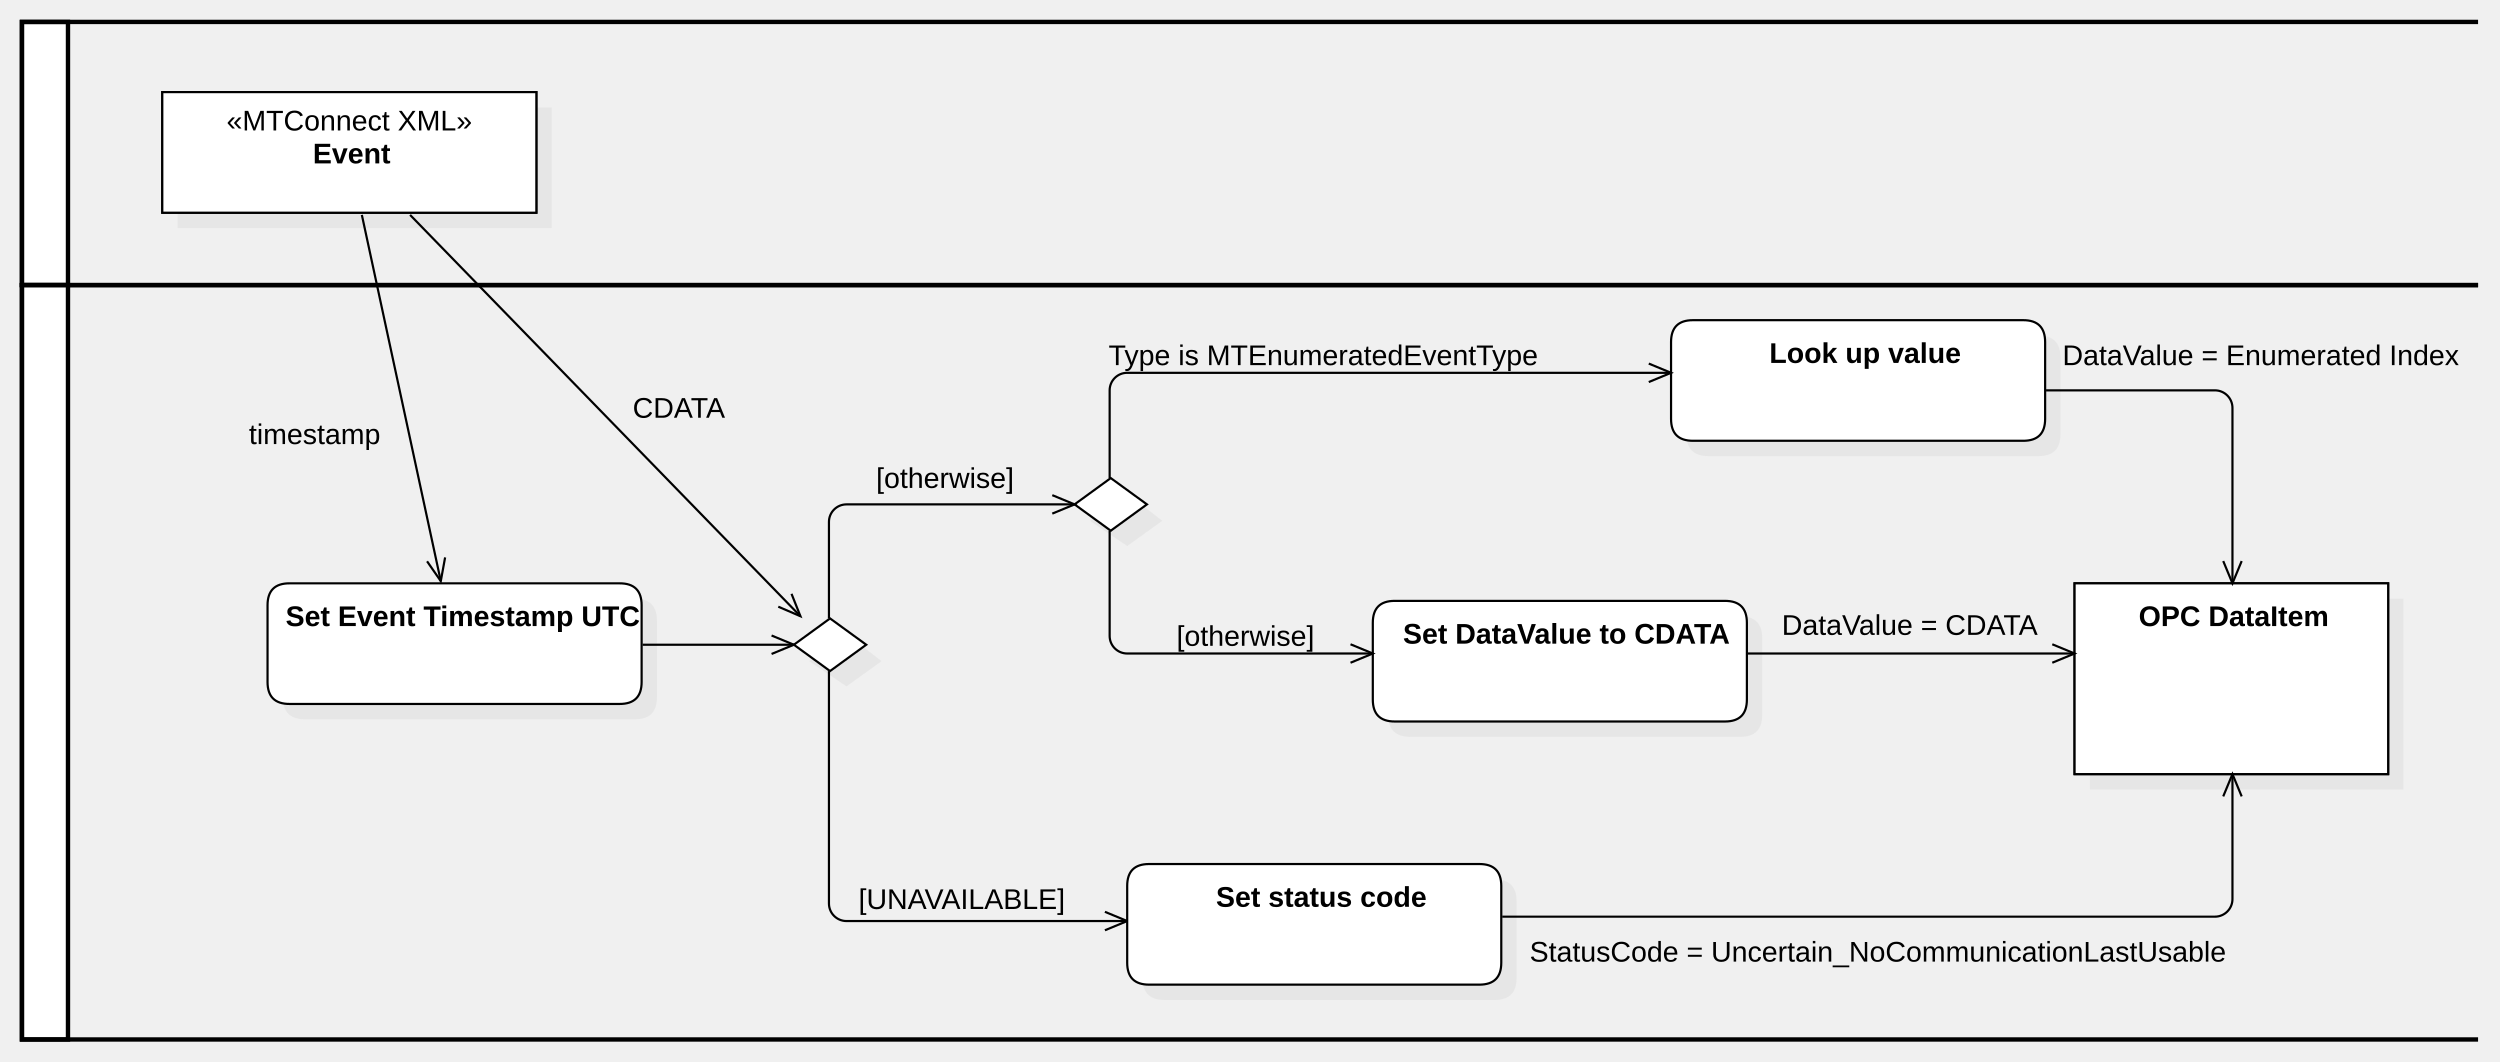
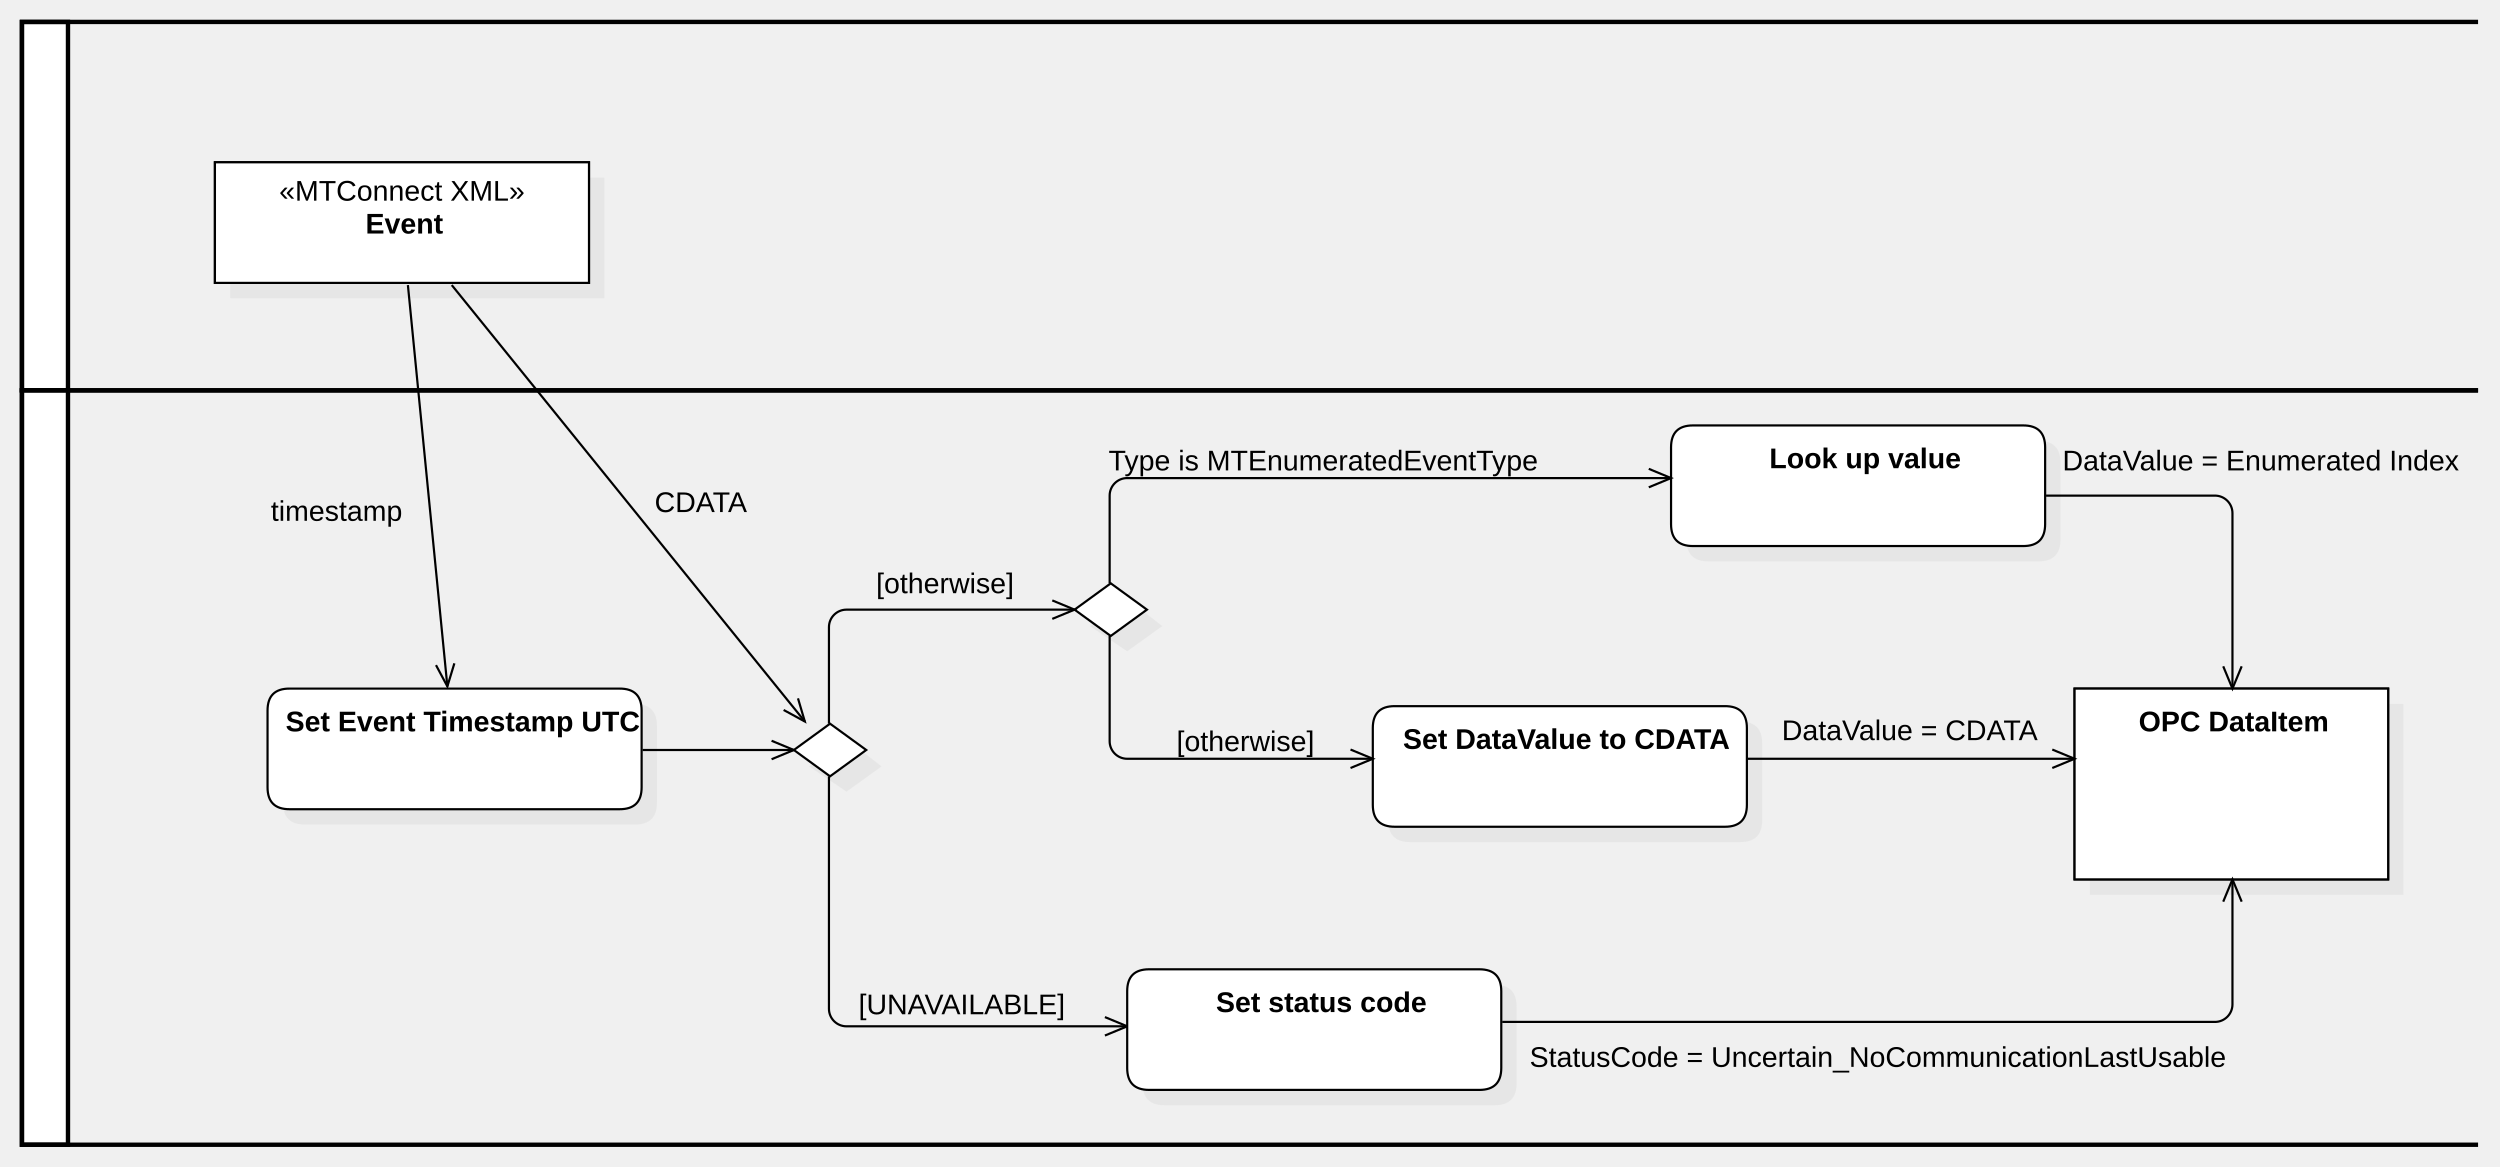
- <svg xmlns="http://www.w3.org/2000/svg" version="1.1" width="1140" height="484">
+ <svg xmlns="http://www.w3.org/2000/svg" version="1.1" width="1140" height="532">
  <defs />
  <g>
-     <g transform="translate(-366,-510) scale(1,1)">
-       <rect fill="#ffffff" stroke="none" x="376" y="520" width="21" height="120" />
-     </g>
-     <g transform="translate(-366,-510) scale(1,1)">
-       <path fill="none" stroke="#000000" d="M 376 520 L 397 520 L 397 640 L 376 640 L 376 520 Z Z" stroke-miterlimit="10" stroke-width="2" />
-     </g>
-     <g transform="translate(-366,-510) scale(1,1)">
-       <path fill="none" stroke="#000000" d="M 1496 520 L 376 520 L 376 640 L 1496 640" stroke-miterlimit="10" stroke-width="2" />
-     </g>
-     <g transform="translate(-366,-510) scale(1,1)">
-       <g>
-         <path fill="none" stroke="none" transform="translate(380,580) rotate(-90,0,0)" />
-         <text fill="#000000" stroke="none" font-family="Arial" font-size="13px" font-style="normal" font-weight="normal" text-decoration="none" x="-41.545" y="13">Incoming XML</text>
-       </g>
-     </g>
-     <g transform="translate(-366,-510) scale(1,1)">
+     <g transform="translate(-366,-462) scale(1,1)">
+       <rect fill="#ffffff" stroke="none" x="376" y="472" width="21" height="168" />
+     </g>
+     <g transform="translate(-366,-462) scale(1,1)">
+       <path fill="none" stroke="#000000" d="M 376 472 L 397 472 L 397 640 L 376 640 L 376 472 Z Z" stroke-miterlimit="10" stroke-width="2" />
+     </g>
+     <g transform="translate(-366,-462) scale(1,1)">
+       <path fill="none" stroke="#000000" d="M 1496 472 L 376 472 L 376 640 L 1496 640" stroke-miterlimit="10" stroke-width="2" />
+     </g>
+     <g transform="translate(-366,-462) scale(1,1)">
+       <g>
+         <path fill="none" stroke="none" transform="translate(380,556) rotate(-90,0,0)" />
+         <text fill="#000000" stroke="none" font-family="Arial" font-size="13px" font-style="normal" font-weight="normal" text-decoration="none" x="-71.16" y="13">MTConnectStreams Doc</text>
+       </g>
+     </g>
+     <g transform="translate(-366,-462) scale(1,1)">
      <rect fill="#ffffff" stroke="none" x="376" y="640" width="21" height="344" />
    </g>
-     <g transform="translate(-366,-510) scale(1,1)">
+     <g transform="translate(-366,-462) scale(1,1)">
      <path fill="none" stroke="#000000" d="M 376 640 L 397 640 L 397 984 L 376 984 L 376 640 Z Z" stroke-miterlimit="10" stroke-width="2" />
    </g>
-     <g transform="translate(-366,-510) scale(1,1)">
+     <g transform="translate(-366,-462) scale(1,1)">
      <path fill="none" stroke="#000000" d="M 1496 640 L 376 640 L 376 984 L 1496 984" stroke-miterlimit="10" stroke-width="2" />
    </g>
-     <g transform="translate(-366,-510) scale(1,1)">
+     <g transform="translate(-366,-462) scale(1,1)">
      <g>
        <path fill="none" stroke="none" transform="translate(380,812) rotate(-90,0,0)" />
        <text fill="#000000" stroke="none" font-family="Arial" font-size="13px" font-style="normal" font-weight="normal" text-decoration="none" x="-25.28" y="13">OPC-UA</text>
      </g>
    </g>
-     <g transform="translate(-366,-510) scale(1,1)">
-       <rect fill="#C0C0C0" stroke="none" x="447" y="559" width="170.58" height="55" opacity="0.2" />
-     </g>
-     <g transform="translate(-366,-510) scale(1,1)">
-       <rect fill="#ffffff" stroke="none" x="440" y="552" width="170.58" height="55" />
-     </g>
-     <g transform="translate(-366,-510) scale(1,1)">
-       <path fill="none" stroke="#000000" d="M 440 552 L 610.58 552 L 610.58 607 L 440 607 L 440 552 Z Z" stroke-miterlimit="10" />
-     </g>
-     <g transform="translate(-366,-510) scale(1,1)">
-       <rect fill="#ffffff" stroke="none" x="440" y="552" width="170.58" height="55" />
-     </g>
-     <g transform="translate(-366,-510) scale(1,1)">
-       <path fill="none" stroke="#000000" d="M 440 552 L 610.58 552 L 610.58 607 L 440 607 L 440 552 Z Z" stroke-miterlimit="10" />
-     </g>
-     <g transform="translate(-366,-510) scale(1,1)">
-       <g>
-         <path fill="none" stroke="none" />
-         <text fill="#000000" stroke="none" font-family="Arial" font-size="13px" font-style="normal" font-weight="normal" text-decoration="none" x="469.294" y="569.5">«MTConnect XML»</text>
-       </g>
-     </g>
-     <g transform="translate(-366,-510) scale(1,1)">
-       <g>
-         <path fill="none" stroke="none" />
-         <text fill="#000000" stroke="none" font-family="Arial" font-size="13px" font-style="normal" font-weight="bold" text-decoration="none" x="508.668" y="584.5">Event</text>
-       </g>
-     </g>
-     <g transform="translate(-366,-510) scale(1,1)">
+     <g transform="translate(-366,-462) scale(1,1)">
+       <rect fill="#C0C0C0" stroke="none" x="471" y="543" width="170.58" height="55" opacity="0.2" />
+     </g>
+     <g transform="translate(-366,-462) scale(1,1)">
+       <rect fill="#ffffff" stroke="none" x="464" y="536" width="170.58" height="55" />
+     </g>
+     <g transform="translate(-366,-462) scale(1,1)">
+       <path fill="none" stroke="#000000" d="M 464 536 L 634.58 536 L 634.58 591 L 464 591 L 464 536 Z Z" stroke-miterlimit="10" />
+     </g>
+     <g transform="translate(-366,-462) scale(1,1)">
+       <rect fill="#ffffff" stroke="none" x="464" y="536" width="170.58" height="55" />
+     </g>
+     <g transform="translate(-366,-462) scale(1,1)">
+       <path fill="none" stroke="#000000" d="M 464 536 L 634.58 536 L 634.58 591 L 464 591 L 464 536 Z Z" stroke-miterlimit="10" />
+     </g>
+     <g transform="translate(-366,-462) scale(1,1)">
+       <g>
+         <path fill="none" stroke="none" />
+         <text fill="#000000" stroke="none" font-family="Arial" font-size="13px" font-style="normal" font-weight="normal" text-decoration="none" x="493.294" y="553.5">«MTConnect XML»</text>
+       </g>
+     </g>
+     <g transform="translate(-366,-462) scale(1,1)">
+       <g>
+         <path fill="none" stroke="none" />
+         <text fill="#000000" stroke="none" font-family="Arial" font-size="13px" font-style="normal" font-weight="bold" text-decoration="none" x="532.668" y="568.5">Event</text>
+       </g>
+     </g>
+     <g transform="translate(-366,-462) scale(1,1)">
      <path fill="#C0C0C0" stroke="none" d="M 505 783 L 655.58 783 Q 665.58 783 665.58 793 L 665.58 828 Q 665.58 838 655.58 838 L 505 838 Q 495 838 495 828 L 495 793 Q 495 783 505 783 Z" opacity="0.2" />
    </g>
-     <g transform="translate(-366,-510) scale(1,1)">
+     <g transform="translate(-366,-462) scale(1,1)">
      <path fill="#ffffff" stroke="none" d="M 498 776 L 648.58 776 Q 658.58 776 658.58 786 L 658.58 821 Q 658.58 831 648.58 831 L 498 831 Q 488 831 488 821 L 488 786 Q 488 776 498 776 Z" />
    </g>
-     <g transform="translate(-366,-510) scale(1,1)">
+     <g transform="translate(-366,-462) scale(1,1)">
      <path fill="none" stroke="#000000" d="M 498 776 L 648.58 776 Q 658.58 776 658.58 786 L 658.58 821 Q 658.58 831 648.58 831 L 498 831 Q 488 831 488 821 L 488 786 Q 488 776 498 776 Z" stroke-miterlimit="10" />
    </g>
-     <g transform="translate(-366,-510) scale(1,1)">
+     <g transform="translate(-366,-462) scale(1,1)">
      <g>
        <path fill="none" stroke="none" />
        <text fill="#000000" stroke="none" font-family="Arial" font-size="13px" font-style="normal" font-weight="bold" text-decoration="none" x="496.232" y="795.5">Set Event Timestamp UTC</text>
      </g>
    </g>
-     <g transform="translate(-366,-510) scale(1,1)">
+     <g transform="translate(-366,-462) scale(1,1)">
      <path fill="#C0C0C0" stroke="none" d="M 863 747.5 L 880 735 L 896 747.5 L 880 759 L 863 747.5" opacity="0.2" />
    </g>
-     <g transform="translate(-366,-510) scale(1,1)">
+     <g transform="translate(-366,-462) scale(1,1)">
      <path fill="#ffffff" stroke="none" d="M 856 740 L 872.5 728 L 889 740 L 872.5 752 L 856 740" />
    </g>
-     <g transform="translate(-366,-510) scale(1,1)">
+     <g transform="translate(-366,-462) scale(1,1)">
      <path fill="none" stroke="#000000" d="M 856 740 L 872.5 728 L 889 740 L 872.5 752 L 856 740 L 856 740" stroke-miterlimit="10" />
    </g>
-     <g transform="translate(-366,-510) scale(1,1)">
+     <g transform="translate(-366,-462) scale(1,1)">
      <path fill="none" stroke="#000000" d="M 659 804 L 728 804" stroke-miterlimit="10" />
    </g>
-     <g transform="translate(-366,-510) scale(1,1)">
+     <g transform="translate(-366,-462) scale(1,1)">
      <path fill="none" stroke="#000000" d="M 717.837 808.21 L 728 804 L 717.837 799.79" stroke-miterlimit="10" />
    </g>
-     <g transform="translate(-366,-510) scale(1,1)">
+     <g transform="translate(-366,-462) scale(1,1)">
      <path fill="#C0C0C0" stroke="none" d="M 1145 663 L 1295.58 663 Q 1305.58 663 1305.58 673 L 1305.58 708 Q 1305.58 718 1295.58 718 L 1145 718 Q 1135 718 1135 708 L 1135 673 Q 1135 663 1145 663 Z" opacity="0.2" />
    </g>
-     <g transform="translate(-366,-510) scale(1,1)">
+     <g transform="translate(-366,-462) scale(1,1)">
      <path fill="#ffffff" stroke="none" d="M 1138 656 L 1288.58 656 Q 1298.58 656 1298.58 666 L 1298.58 701 Q 1298.58 711 1288.58 711 L 1138 711 Q 1128 711 1128 701 L 1128 666 Q 1128 656 1138 656 Z" />
    </g>
-     <g transform="translate(-366,-510) scale(1,1)">
+     <g transform="translate(-366,-462) scale(1,1)">
      <path fill="none" stroke="#000000" d="M 1138 656 L 1288.58 656 Q 1298.58 656 1298.58 666 L 1298.58 701 Q 1298.58 711 1288.58 711 L 1138 711 Q 1128 711 1128 701 L 1128 666 Q 1128 656 1138 656 Z" stroke-miterlimit="10" />
    </g>
-     <g transform="translate(-366,-510) scale(1,1)">
+     <g transform="translate(-366,-462) scale(1,1)">
      <g>
        <path fill="none" stroke="none" />
        <text fill="#000000" stroke="none" font-family="Arial" font-size="13px" font-style="normal" font-weight="bold" text-decoration="none" x="1172.814" y="675.5">Look up value</text>
      </g>
    </g>
-     <g transform="translate(-366,-510) scale(1,1)">
+     <g transform="translate(-366,-462) scale(1,1)">
      <path fill="#C0C0C0" stroke="none" d="M 735 811.5 L 752 799 L 768 811.5 L 752 823 L 735 811.5" opacity="0.2" />
    </g>
-     <g transform="translate(-366,-510) scale(1,1)">
+     <g transform="translate(-366,-462) scale(1,1)">
      <path fill="#ffffff" stroke="none" d="M 728 804 L 744.5 792 L 761 804 L 744.5 816 L 728 804" />
    </g>
-     <g transform="translate(-366,-510) scale(1,1)">
+     <g transform="translate(-366,-462) scale(1,1)">
      <path fill="none" stroke="#000000" d="M 728 804 L 744.5 792 L 761 804 L 744.5 816 L 728 804 L 728 804" stroke-miterlimit="10" />
    </g>
-     <g transform="translate(-366,-510) scale(1,1)">
+     <g transform="translate(-366,-462) scale(1,1)">
      <path fill="none" stroke="#000000" d="M 744 816 L 744 922 M 744 922 A 8 8 0 0 0 752 930 L 880 930" stroke-miterlimit="10" />
    </g>
-     <g transform="translate(-366,-510) scale(1,1)">
+     <g transform="translate(-366,-462) scale(1,1)">
      <path fill="none" stroke="#000000" d="M 869.837 934.21 L 880 930 L 869.837 925.79" stroke-miterlimit="10" />
    </g>
-     <g transform="translate(-366,-510) scale(1,1)">
+     <g transform="translate(-366,-462) scale(1,1)">
      <g>
        <path fill="none" stroke="none" />
        <text fill="#000000" stroke="none" font-family="Arial" font-size="13px" font-style="normal" font-weight="normal" text-decoration="none" x="757.5" y="924.5">[UNAVAILABLE]</text>
      </g>
    </g>
-     <g transform="translate(-366,-510) scale(1,1)">
+     <g transform="translate(-366,-462) scale(1,1)">
      <path fill="#C0C0C0" stroke="none" d="M 897 911 L 1047.58 911 Q 1057.58 911 1057.58 921 L 1057.58 956 Q 1057.58 966 1047.58 966 L 897 966 Q 887 966 887 956 L 887 921 Q 887 911 897 911 Z" opacity="0.2" />
    </g>
-     <g transform="translate(-366,-510) scale(1,1)">
+     <g transform="translate(-366,-462) scale(1,1)">
      <path fill="#ffffff" stroke="none" d="M 890 904 L 1040.58 904 Q 1050.58 904 1050.58 914 L 1050.58 949 Q 1050.58 959 1040.58 959 L 890 959 Q 880 959 880 949 L 880 914 Q 880 904 890 904 Z" />
    </g>
-     <g transform="translate(-366,-510) scale(1,1)">
+     <g transform="translate(-366,-462) scale(1,1)">
      <path fill="none" stroke="#000000" d="M 890 904 L 1040.58 904 Q 1050.58 904 1050.58 914 L 1050.58 949 Q 1050.58 959 1040.58 959 L 890 959 Q 880 959 880 949 L 880 914 Q 880 904 890 904 Z" stroke-miterlimit="10" />
    </g>
-     <g transform="translate(-366,-510) scale(1,1)">
+     <g transform="translate(-366,-462) scale(1,1)">
      <g>
        <path fill="none" stroke="none" />
        <text fill="#000000" stroke="none" font-family="Arial" font-size="13px" font-style="normal" font-weight="bold" text-decoration="none" x="920.485" y="923.5">Set status code</text>
      </g>
    </g>
-     <g transform="translate(-366,-510) scale(1,1)">
+     <g transform="translate(-366,-462) scale(1,1)">
      <path fill="none" stroke="#000000" d="M 744 792 L 744 748 M 744 748 A 8 8 0 0 1 752 740 L 856 740" stroke-miterlimit="10" />
    </g>
-     <g transform="translate(-366,-510) scale(1,1)">
+     <g transform="translate(-366,-462) scale(1,1)">
      <path fill="none" stroke="#000000" d="M 845.837 744.21 L 856 740 L 845.837 735.79" stroke-miterlimit="10" />
    </g>
-     <g transform="translate(-366,-510) scale(1,1)">
+     <g transform="translate(-366,-462) scale(1,1)">
      <g>
        <path fill="none" stroke="none" />
        <text fill="#000000" stroke="none" font-family="Arial" font-size="13px" font-style="normal" font-weight="normal" text-decoration="none" x="765.5" y="732.5">[otherwise]</text>
      </g>
    </g>
-     <g transform="translate(-366,-510) scale(1,1)">
+     <g transform="translate(-366,-462) scale(1,1)">
      <path fill="none" stroke="#000000" d="M 872 728 L 872 688 M 872 688 A 8 8 0 0 1 880 680 L 1128 680" stroke-miterlimit="10" />
    </g>
-     <g transform="translate(-366,-510) scale(1,1)">
+     <g transform="translate(-366,-462) scale(1,1)">
      <path fill="none" stroke="#000000" d="M 1117.837 684.21 L 1128 680 L 1117.837 675.79" stroke-miterlimit="10" />
    </g>
-     <g transform="translate(-366,-510) scale(1,1)">
+     <g transform="translate(-366,-462) scale(1,1)">
      <g>
        <path fill="none" stroke="none" />
        <text fill="#000000" stroke="none" font-family="Arial" font-size="13px" font-style="normal" font-weight="normal" text-decoration="none" x="871.5" y="676.5">Type is MTEnumeratedEventType</text>
      </g>
    </g>
-     <g transform="translate(-366,-510) scale(1,1)">
+     <g transform="translate(-366,-462) scale(1,1)">
      <path fill="#C0C0C0" stroke="none" d="M 1009 791 L 1159.58 791 Q 1169.58 791 1169.58 801 L 1169.58 836 Q 1169.58 846 1159.58 846 L 1009 846 Q 999 846 999 836 L 999 801 Q 999 791 1009 791 Z" opacity="0.2" />
    </g>
-     <g transform="translate(-366,-510) scale(1,1)">
+     <g transform="translate(-366,-462) scale(1,1)">
      <path fill="#ffffff" stroke="none" d="M 1002 784 L 1152.58 784 Q 1162.58 784 1162.58 794 L 1162.58 829 Q 1162.58 839 1152.58 839 L 1002 839 Q 992 839 992 829 L 992 794 Q 992 784 1002 784 Z" />
    </g>
-     <g transform="translate(-366,-510) scale(1,1)">
+     <g transform="translate(-366,-462) scale(1,1)">
      <path fill="none" stroke="#000000" d="M 1002 784 L 1152.58 784 Q 1162.58 784 1162.58 794 L 1162.58 829 Q 1162.58 839 1152.58 839 L 1002 839 Q 992 839 992 829 L 992 794 Q 992 784 1002 784 Z" stroke-miterlimit="10" />
    </g>
-     <g transform="translate(-366,-510) scale(1,1)">
+     <g transform="translate(-366,-462) scale(1,1)">
      <g>
        <path fill="none" stroke="none" />
        <text fill="#000000" stroke="none" font-family="Arial" font-size="13px" font-style="normal" font-weight="bold" text-decoration="none" x="1005.758" y="803.5">Set DataValue to CDATA</text>
      </g>
    </g>
-     <g transform="translate(-366,-510) scale(1,1)">
+     <g transform="translate(-366,-462) scale(1,1)">
      <path fill="none" stroke="#000000" d="M 872 752 L 872 800 M 872 800 A 8 8 0 0 0 880 808 L 992 808" stroke-miterlimit="10" />
    </g>
-     <g transform="translate(-366,-510) scale(1,1)">
+     <g transform="translate(-366,-462) scale(1,1)">
      <path fill="none" stroke="#000000" d="M 981.837 812.21 L 992 808 L 981.837 803.79" stroke-miterlimit="10" />
    </g>
-     <g transform="translate(-366,-510) scale(1,1)">
+     <g transform="translate(-366,-462) scale(1,1)">
      <g>
        <path fill="none" stroke="none" />
        <text fill="#000000" stroke="none" font-family="Arial" font-size="13px" font-style="normal" font-weight="normal" text-decoration="none" x="902.5" y="804.5">[otherwise]</text>
      </g>
    </g>
-     <g transform="translate(-366,-510) scale(1,1)">
-       <path fill="none" stroke="#000000" d="M 531 608 L 567 775" stroke-miterlimit="10" />
-     </g>
-     <g transform="translate(-366,-510) scale(1,1)">
-       <path fill="none" stroke="#000000" d="M 560.743 765.953 L 567 775 L 568.973 764.178" stroke-miterlimit="10" />
-     </g>
-     <g transform="translate(-366,-510) scale(1,1)">
-       <g>
-         <path fill="none" stroke="none" />
-         <text fill="#000000" stroke="none" font-family="Arial" font-size="13px" font-style="normal" font-weight="normal" text-decoration="none" x="479.5" y="712.5">timestamp</text>
-       </g>
-     </g>
-     <g transform="translate(-366,-510) scale(1,1)">
+     <g transform="translate(-366,-462) scale(1,1)">
+       <path fill="none" stroke="#000000" d="M 552 592 L 570 775" stroke-miterlimit="10" />
+     </g>
+     <g transform="translate(-366,-462) scale(1,1)">
+       <path fill="none" stroke="#000000" d="M 564.816 765.298 L 570 775 L 573.194 764.474" stroke-miterlimit="10" />
+     </g>
+     <g transform="translate(-366,-462) scale(1,1)">
+       <g>
+         <path fill="none" stroke="none" />
+         <text fill="#000000" stroke="none" font-family="Arial" font-size="13px" font-style="normal" font-weight="normal" text-decoration="none" x="489.5" y="699.5">timestamp</text>
+       </g>
+     </g>
+     <g transform="translate(-366,-462) scale(1,1)">
      <rect fill="#C0C0C0" stroke="none" x="1319" y="783" width="143" height="87" opacity="0.2" />
    </g>
-     <g transform="translate(-366,-510) scale(1,1)">
+     <g transform="translate(-366,-462) scale(1,1)">
      <rect fill="#ffffff" stroke="none" x="1312" y="776" width="143" height="87" />
    </g>
-     <g transform="translate(-366,-510) scale(1,1)">
+     <g transform="translate(-366,-462) scale(1,1)">
      <path fill="none" stroke="#000000" d="M 1312 776 L 1455 776 L 1455 863 L 1312 863 L 1312 776 Z Z" stroke-miterlimit="10" />
    </g>
-     <g transform="translate(-366,-510) scale(1,1)">
+     <g transform="translate(-366,-462) scale(1,1)">
      <rect fill="#ffffff" stroke="none" x="1312" y="776" width="143" height="87" />
    </g>
-     <g transform="translate(-366,-510) scale(1,1)">
+     <g transform="translate(-366,-462) scale(1,1)">
      <path fill="none" stroke="#000000" d="M 1312 776 L 1455 776 L 1455 863 L 1312 863 L 1312 776 Z Z" stroke-miterlimit="10" />
    </g>
-     <g transform="translate(-366,-510) scale(1,1)">
+     <g transform="translate(-366,-462) scale(1,1)">
      <g>
        <path fill="none" stroke="none" />
        <text fill="#000000" stroke="none" font-family="Arial" font-size="13px" font-style="normal" font-weight="bold" text-decoration="none" x="1341.237" y="795.5">OPC DataItem</text>
      </g>
    </g>
-     <g transform="translate(-366,-510) scale(1,1)">
+     <g transform="translate(-366,-462) scale(1,1)">
      <path fill="none" stroke="#000000" d="M 1299 688 L 1376 688 M 1376 688 A 8 8 0 0 1 1384 696 L 1384 776" stroke-miterlimit="10" />
    </g>
-     <g transform="translate(-366,-510) scale(1,1)">
+     <g transform="translate(-366,-462) scale(1,1)">
      <path fill="none" stroke="#000000" d="M 1379.79 765.837 L 1384 776 L 1388.21 765.837" stroke-miterlimit="10" />
    </g>
-     <g transform="translate(-366,-510) scale(1,1)">
+     <g transform="translate(-366,-462) scale(1,1)">
      <g>
        <path fill="none" stroke="none" />
        <text fill="#000000" stroke="none" font-family="Arial" font-size="13px" font-style="normal" font-weight="normal" text-decoration="none" x="1306.5" y="676.5">DataValue = Enumerated Index</text>
      </g>
    </g>
-     <g transform="translate(-366,-510) scale(1,1)">
+     <g transform="translate(-366,-462) scale(1,1)">
      <path fill="none" stroke="#000000" d="M 1163 808 L 1312 808" stroke-miterlimit="10" />
    </g>
-     <g transform="translate(-366,-510) scale(1,1)">
+     <g transform="translate(-366,-462) scale(1,1)">
      <path fill="none" stroke="#000000" d="M 1301.837 812.21 L 1312 808 L 1301.837 803.79" stroke-miterlimit="10" />
    </g>
-     <g transform="translate(-366,-510) scale(1,1)">
+     <g transform="translate(-366,-462) scale(1,1)">
      <g>
        <path fill="none" stroke="none" />
        <text fill="#000000" stroke="none" font-family="Arial" font-size="13px" font-style="normal" font-weight="normal" text-decoration="none" x="1178.5" y="799.5">DataValue = CDATA</text>
      </g>
    </g>
-     <g transform="translate(-366,-510) scale(1,1)">
+     <g transform="translate(-366,-462) scale(1,1)">
      <path fill="none" stroke="#000000" d="M 1051 928 L 1376 928 M 1376 928 A 8 8 0 0 0 1384 920 L 1384 863" stroke-miterlimit="10" />
    </g>
-     <g transform="translate(-366,-510) scale(1,1)">
+     <g transform="translate(-366,-462) scale(1,1)">
      <path fill="none" stroke="#000000" d="M 1388.21 873.163 L 1384 863 L 1379.79 873.163" stroke-miterlimit="10" />
    </g>
-     <g transform="translate(-366,-510) scale(1,1)">
+     <g transform="translate(-366,-462) scale(1,1)">
      <g>
        <path fill="none" stroke="none" />
        <text fill="#000000" stroke="none" font-family="Arial" font-size="13px" font-style="normal" font-weight="normal" text-decoration="none" x="1063.5" y="948.5">StatusCode  = Uncertain_NoCommunicationLastUsable</text>
      </g>
    </g>
-     <g transform="translate(-366,-510) scale(1,1)">
-       <path fill="none" stroke="#000000" d="M 553 608 L 731 791" stroke-miterlimit="10" />
-     </g>
-     <g transform="translate(-366,-510) scale(1,1)">
-       <path fill="none" stroke="#000000" d="M 720.897 786.65 L 731 791 L 726.932 780.78" stroke-miterlimit="10" />
-     </g>
-     <g transform="translate(-366,-510) scale(1,1)">
-       <g>
-         <path fill="none" stroke="none" />
-         <text fill="#000000" stroke="none" font-family="Arial" font-size="13px" font-style="normal" font-weight="normal" text-decoration="none" x="654.5" y="700.5">CDATA</text>
+     <g transform="translate(-366,-462) scale(1,1)">
+       <path fill="none" stroke="#000000" d="M 572 592 L 733 791" stroke-miterlimit="10" />
+     </g>
+     <g transform="translate(-366,-462) scale(1,1)">
+       <path fill="none" stroke="#000000" d="M 723.335 785.747 L 733 791 L 729.881 780.452" stroke-miterlimit="10" />
+     </g>
+     <g transform="translate(-366,-462) scale(1,1)">
+       <g>
+         <path fill="none" stroke="none" />
+         <text fill="#000000" stroke="none" font-family="Arial" font-size="13px" font-style="normal" font-weight="normal" text-decoration="none" x="664.5" y="695.5">CDATA</text>
      </g>
    </g>
  </g>
</svg>
